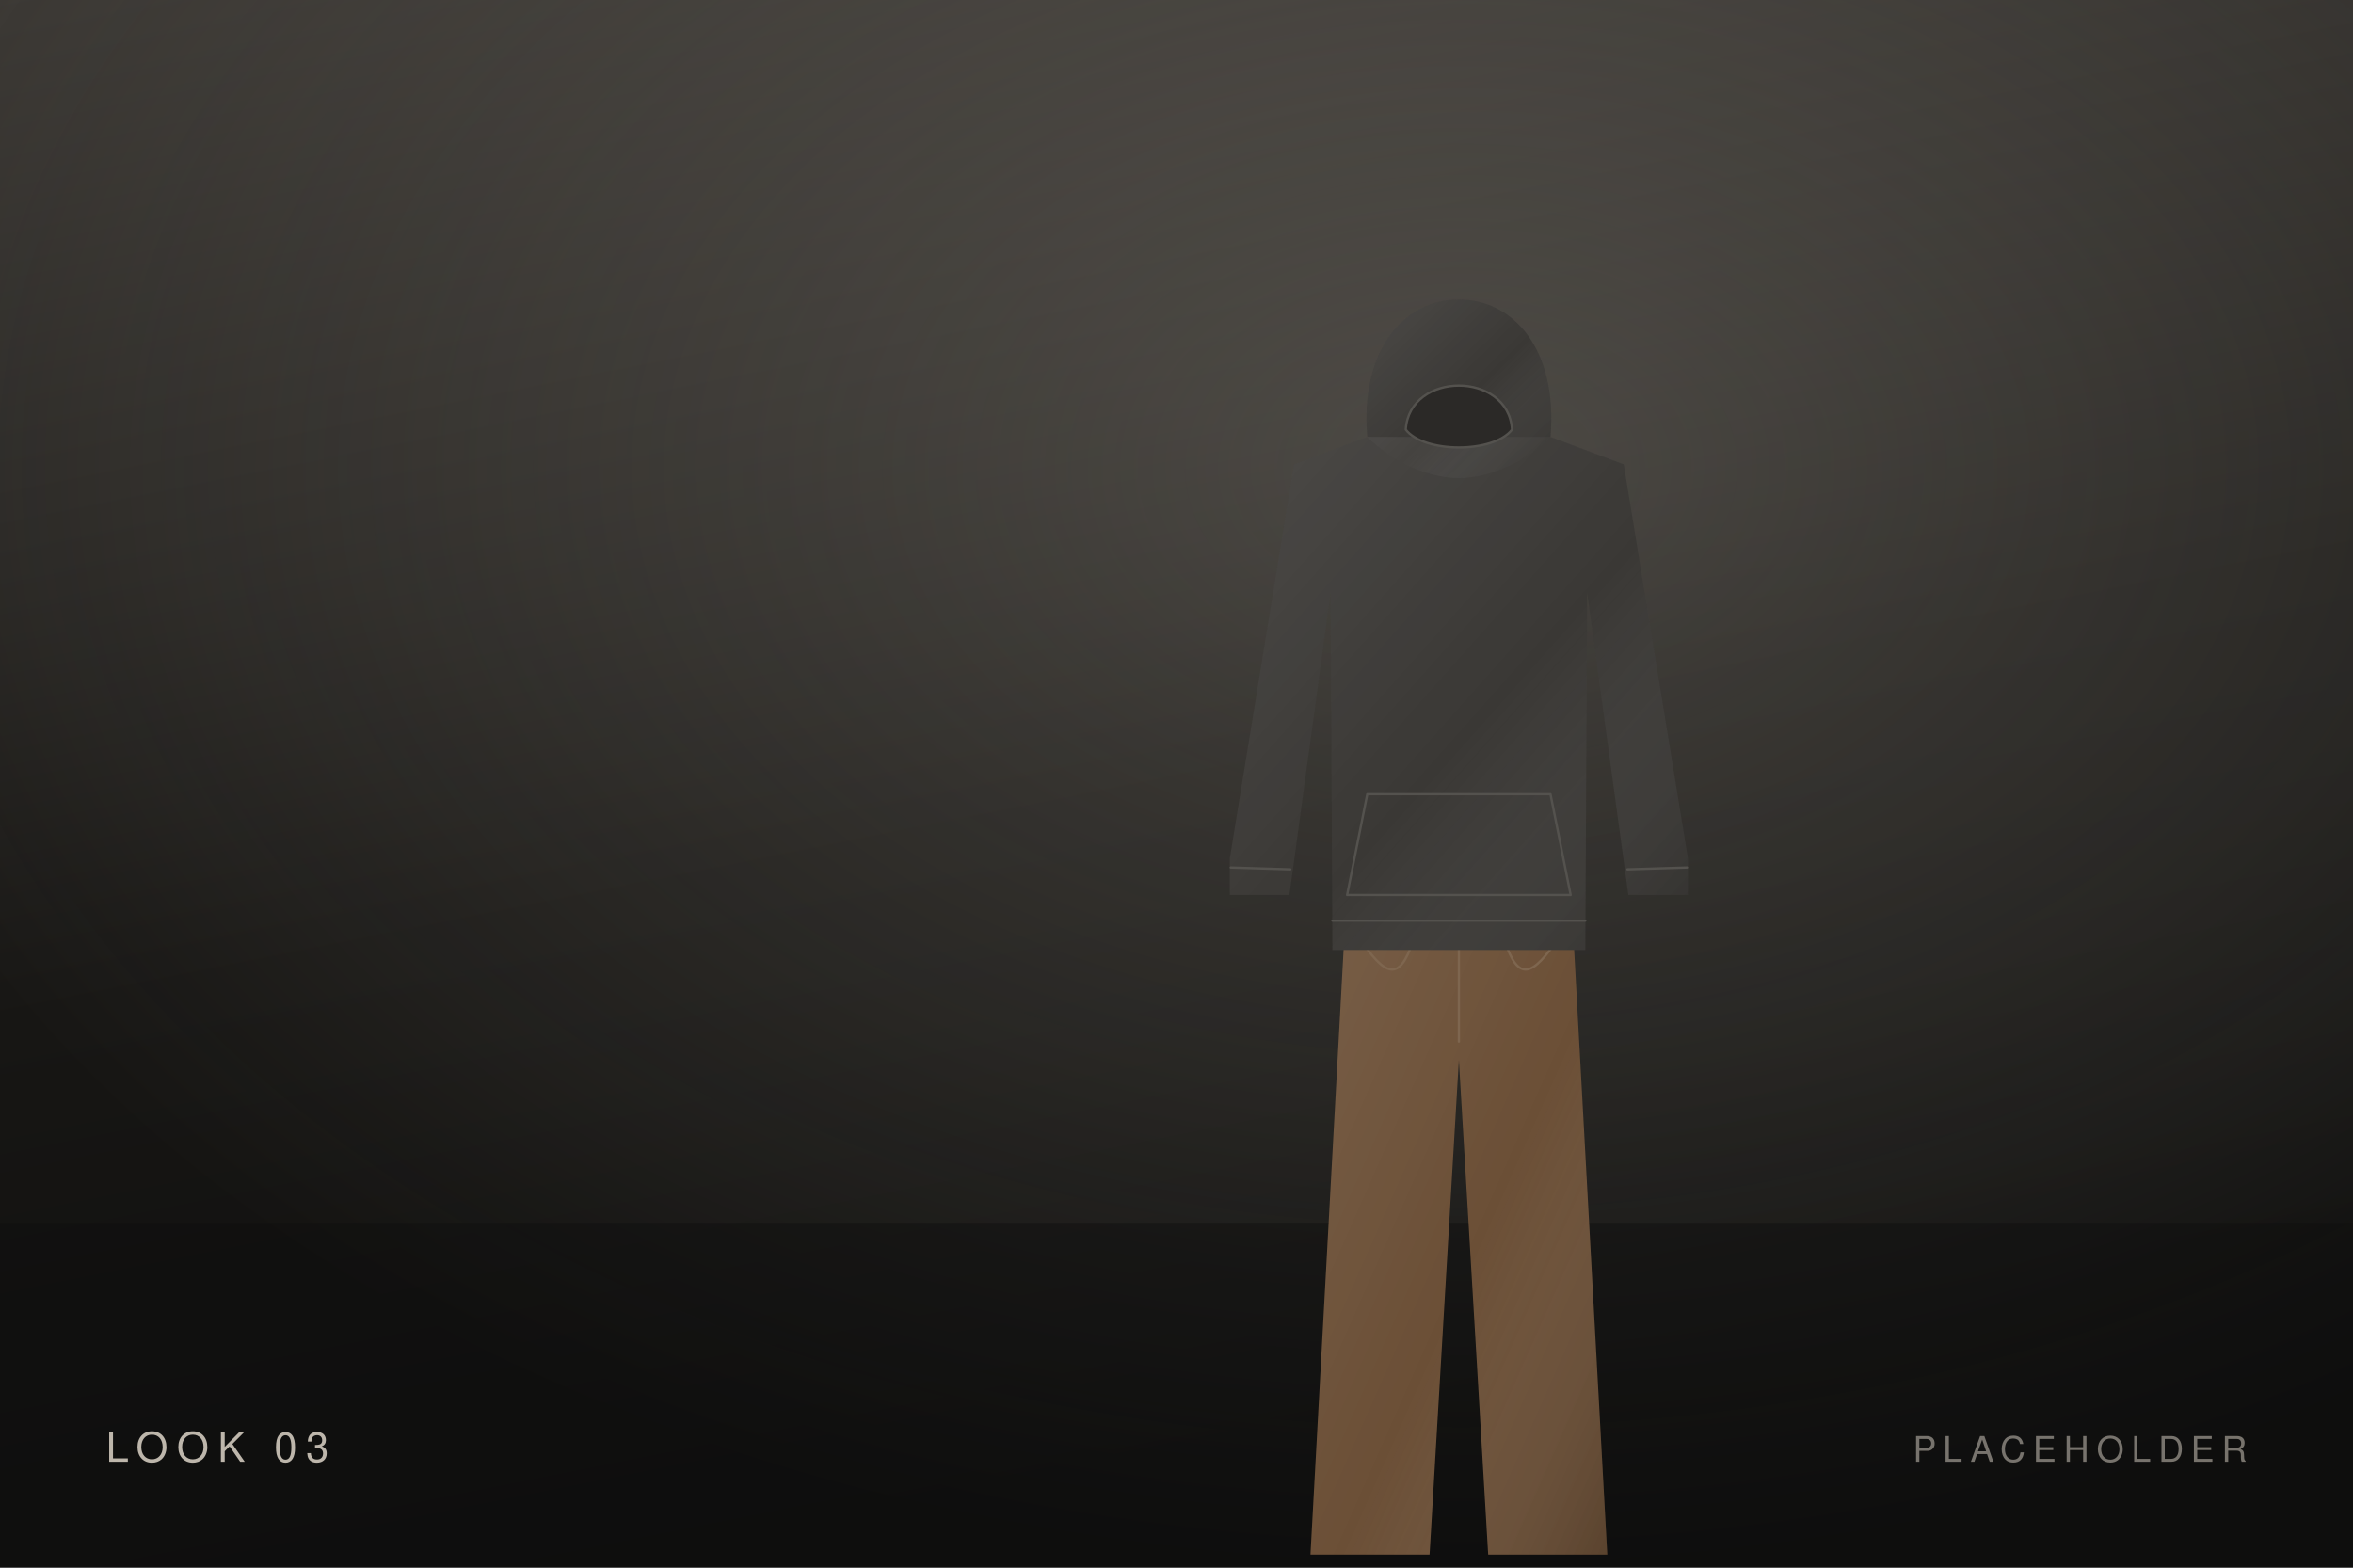
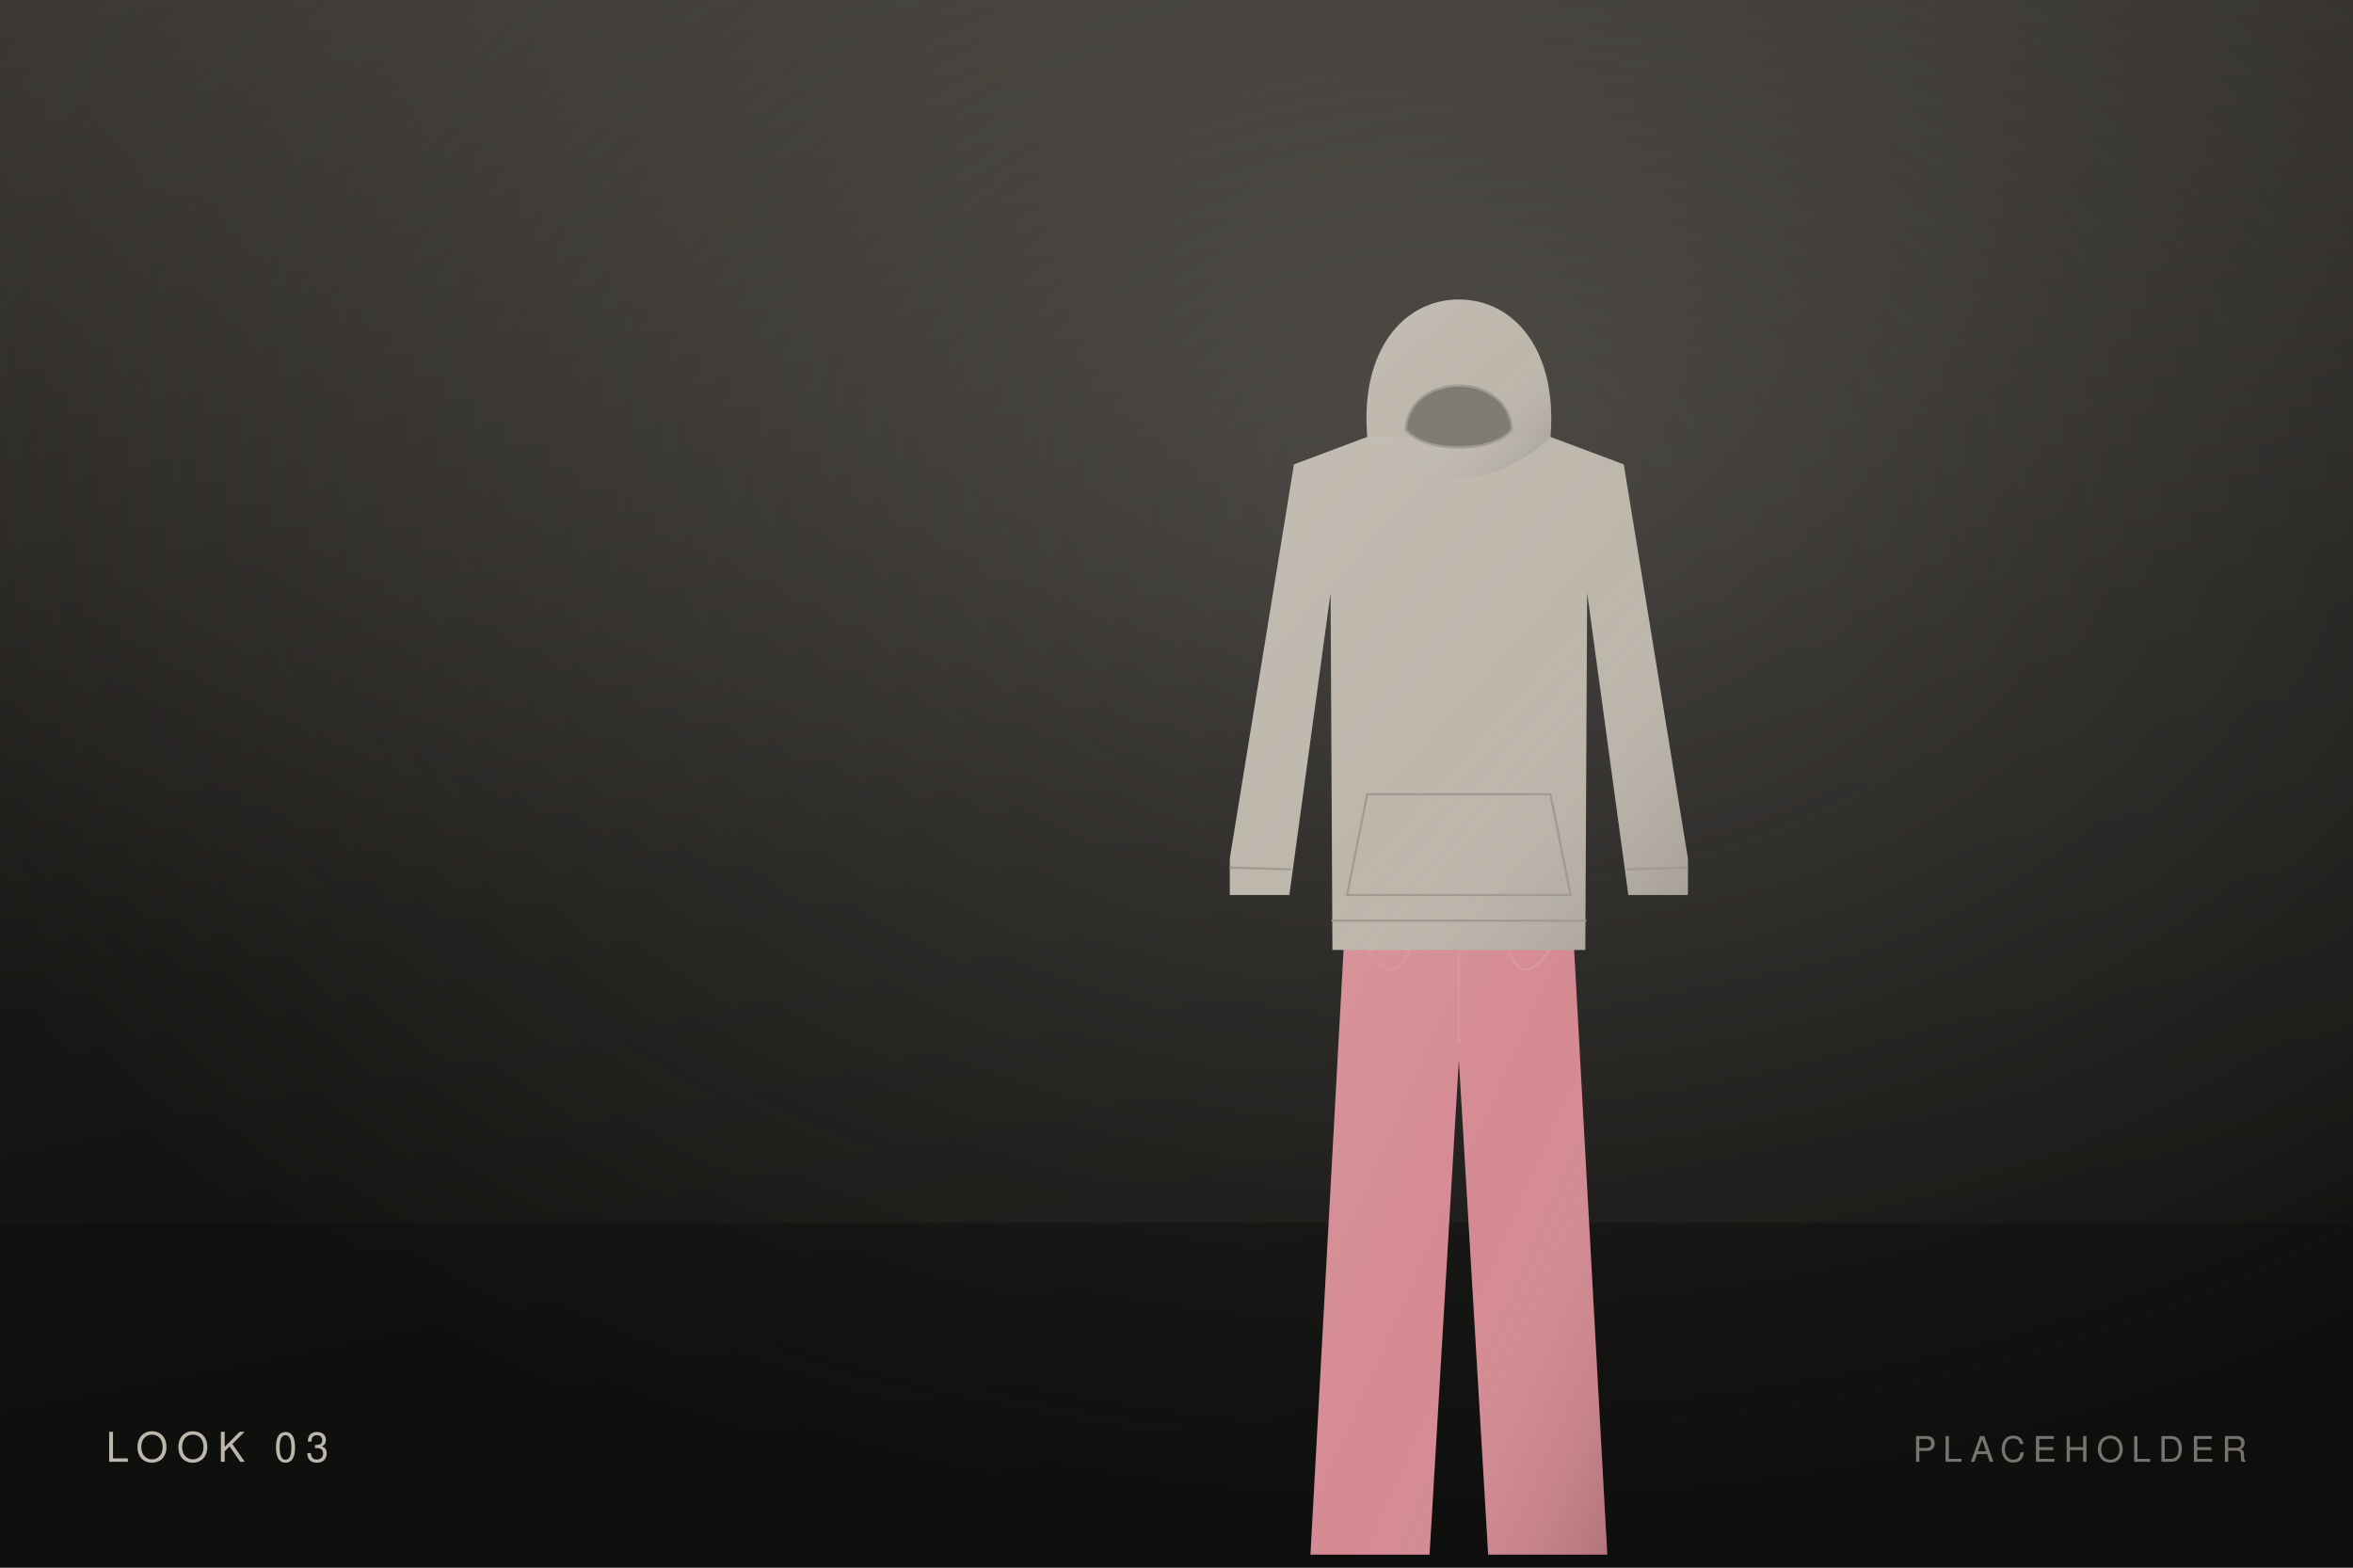
- <svg xmlns="http://www.w3.org/2000/svg" viewBox="0 0 800 533" width="800" height="533" role="img" aria-label="Two figures walking through a clearing">
+ <svg xmlns="http://www.w3.org/2000/svg" viewBox="0 0 800 533" width="800" height="533" role="img" aria-label="Figure in a layered zip hoodie and acid-wash denim">
  <defs>
    <linearGradient id="bg" x1="0" y1="0" x2=".3" y2="1">
      <stop offset="0" stop-color="#3b3834" />
      <stop offset=".6" stop-color="#171614" />
      <stop offset="1" stop-color="#0e0e0d" />
    </linearGradient>
    <radialGradient id="light" cx="0.62" cy=".3" r=".7">
      <stop offset="0" stop-color="#bdb6ab" stop-opacity=".28" />
      <stop offset="1" stop-color="#bdb6ab" stop-opacity="0" />
    </radialGradient>
    <linearGradient id="shade-e" x1="0" y1="0" x2="1" y2="1">
      <stop offset="0" stop-color="#fff" stop-opacity=".09" />
      <stop offset=".55" stop-color="#fff" stop-opacity="0" />
      <stop offset="1" stop-color="#000" stop-opacity=".16" />
    </linearGradient>
  </defs>
  <rect width="800" height="533" fill="url(#bg)" />
  <rect width="800" height="533" fill="url(#light)" />
  <rect y="415.74" width="800" height="117.26" fill="#0e0e0d" opacity=".45" />
  <g transform="translate(371.4 55.1) scale(0.3115)">
    <g transform="translate(0 640)">
      <g>
-         <path d="M278 150 H522 L562 880 H432 L400 340 L368 880 H238 Z" fill="#6b4f36" />
+         <path d="M278 150 H522 L562 880 H432 L400 340 L368 880 H238 Z" fill="#d58a92" />
        <path d="M278 150 H522 L562 880 H432 L400 340 L368 880 H238 Z" fill="url(#shade-e)" />
-         <path d="M281 196 H519" fill="none" stroke="#7e664f" stroke-width="2.5" stroke-linejoin="round" stroke-linecap="round" />
-         <path d="M400 196 V320" fill="none" stroke="#7e664f" stroke-width="2.5" stroke-linejoin="round" stroke-linecap="round" />
-         <path d="M290 205 C320 250 335 255 350 210" fill="none" stroke="#7e664f" stroke-width="2.5" stroke-linejoin="round" stroke-linecap="round" />
-         <path d="M510 205 C480 250 465 255 450 210" fill="none" stroke="#7e664f" stroke-width="2.5" stroke-linejoin="round" stroke-linecap="round" />
+         <path d="M281 196 H519" fill="none" stroke="#d9989e" stroke-width="2.5" stroke-linejoin="round" stroke-linecap="round" />
+         <path d="M400 196 V320" fill="none" stroke="#d9989e" stroke-width="2.5" stroke-linejoin="round" stroke-linecap="round" />
+         <path d="M290 205 C320 250 335 255 350 210" fill="none" stroke="#d9989e" stroke-width="2.5" stroke-linejoin="round" stroke-linecap="round" />
+         <path d="M510 205 C480 250 465 255 450 210" fill="none" stroke="#d9989e" stroke-width="2.5" stroke-linejoin="round" stroke-linecap="round" />
      </g>
    </g>
    <g>
-       <path d="M300 300 L220 330 L150 760 L150 800 L215 800 L260 470 L262 860 L538 860 L540 470 L585 800 L650 800 L650 760 L580 330 L500 300 Z" fill="#3a3835" />
-       <path d="M300 300 C292 205 340 150 400 150 C460 150 508 205 500 300 C470 330 430 345 400 345 C370 345 330 330 300 300 Z" fill="#3a3835" />
+       <path d="M300 300 L220 330 L150 760 L150 800 L215 800 L260 470 L262 860 L538 860 L540 470 L585 800 L650 800 L650 760 L580 330 L500 300 Z" fill="#bdb6ab" />
+       <path d="M300 300 C292 205 340 150 400 150 C460 150 508 205 500 300 C470 330 430 345 400 345 C370 345 330 330 300 300 Z" fill="#bdb6ab" />
      <path d="M300 300 L220 330 L150 760 L150 800 L215 800 L260 470 L262 860 L538 860 L540 470 L585 800 L650 800 L650 760 L580 330 L500 300 Z" fill="url(#shade-e)" />
      <path d="M300 300 C292 205 340 150 400 150 C460 150 508 205 500 300 C470 330 430 345 400 345 C370 345 330 330 300 300 Z" fill="url(#shade-e)" />
-       <path d="M342 292 C346 228 454 228 458 292 C438 318 362 318 342 292 Z" fill="#2b2927" stroke="#54524e" stroke-width="2.5" stroke-linejoin="round" stroke-linecap="round" />
-       <path d="M300 690 H500 L522 800 H278 Z" fill="none" stroke="#54524e" stroke-width="2.5" stroke-linejoin="round" stroke-linecap="round" />
-       <path d="M262 828 H538" fill="none" stroke="#54524e" stroke-width="2.5" stroke-linejoin="round" stroke-linecap="round" />
-       <path d="M151 770 L216 772" fill="none" stroke="#54524e" stroke-width="2.5" stroke-linejoin="round" stroke-linecap="round" />
-       <path d="M584 772 L649 770" fill="none" stroke="#54524e" stroke-width="2.5" stroke-linejoin="round" stroke-linecap="round" />
+       <path d="M342 292 C346 228 454 228 458 292 C438 318 362 318 342 292 Z" fill="#807b74" stroke="#a19b92" stroke-width="2.5" stroke-linejoin="round" stroke-linecap="round" />
+       <path d="M300 690 H500 L522 800 H278 Z" fill="none" stroke="#a19b92" stroke-width="2.5" stroke-linejoin="round" stroke-linecap="round" />
+       <path d="M262 828 H538" fill="none" stroke="#a19b92" stroke-width="2.5" stroke-linejoin="round" stroke-linecap="round" />
+       <path d="M151 770 L216 772" fill="none" stroke="#a19b92" stroke-width="2.5" stroke-linejoin="round" stroke-linecap="round" />
+       <path d="M584 772 L649 770" fill="none" stroke="#a19b92" stroke-width="2.5" stroke-linejoin="round" stroke-linecap="round" />
    </g>
  </g>
  <g font-family="Helvetica, Arial, sans-serif" fill="#bdb6ab">
    <text x="36" y="497" font-size="14" letter-spacing="3">LOOK 03</text>
    <text x="764" y="497" font-size="12" letter-spacing="2.5" text-anchor="end" opacity=".6">PLACEHOLDER</text>
  </g>
</svg>
